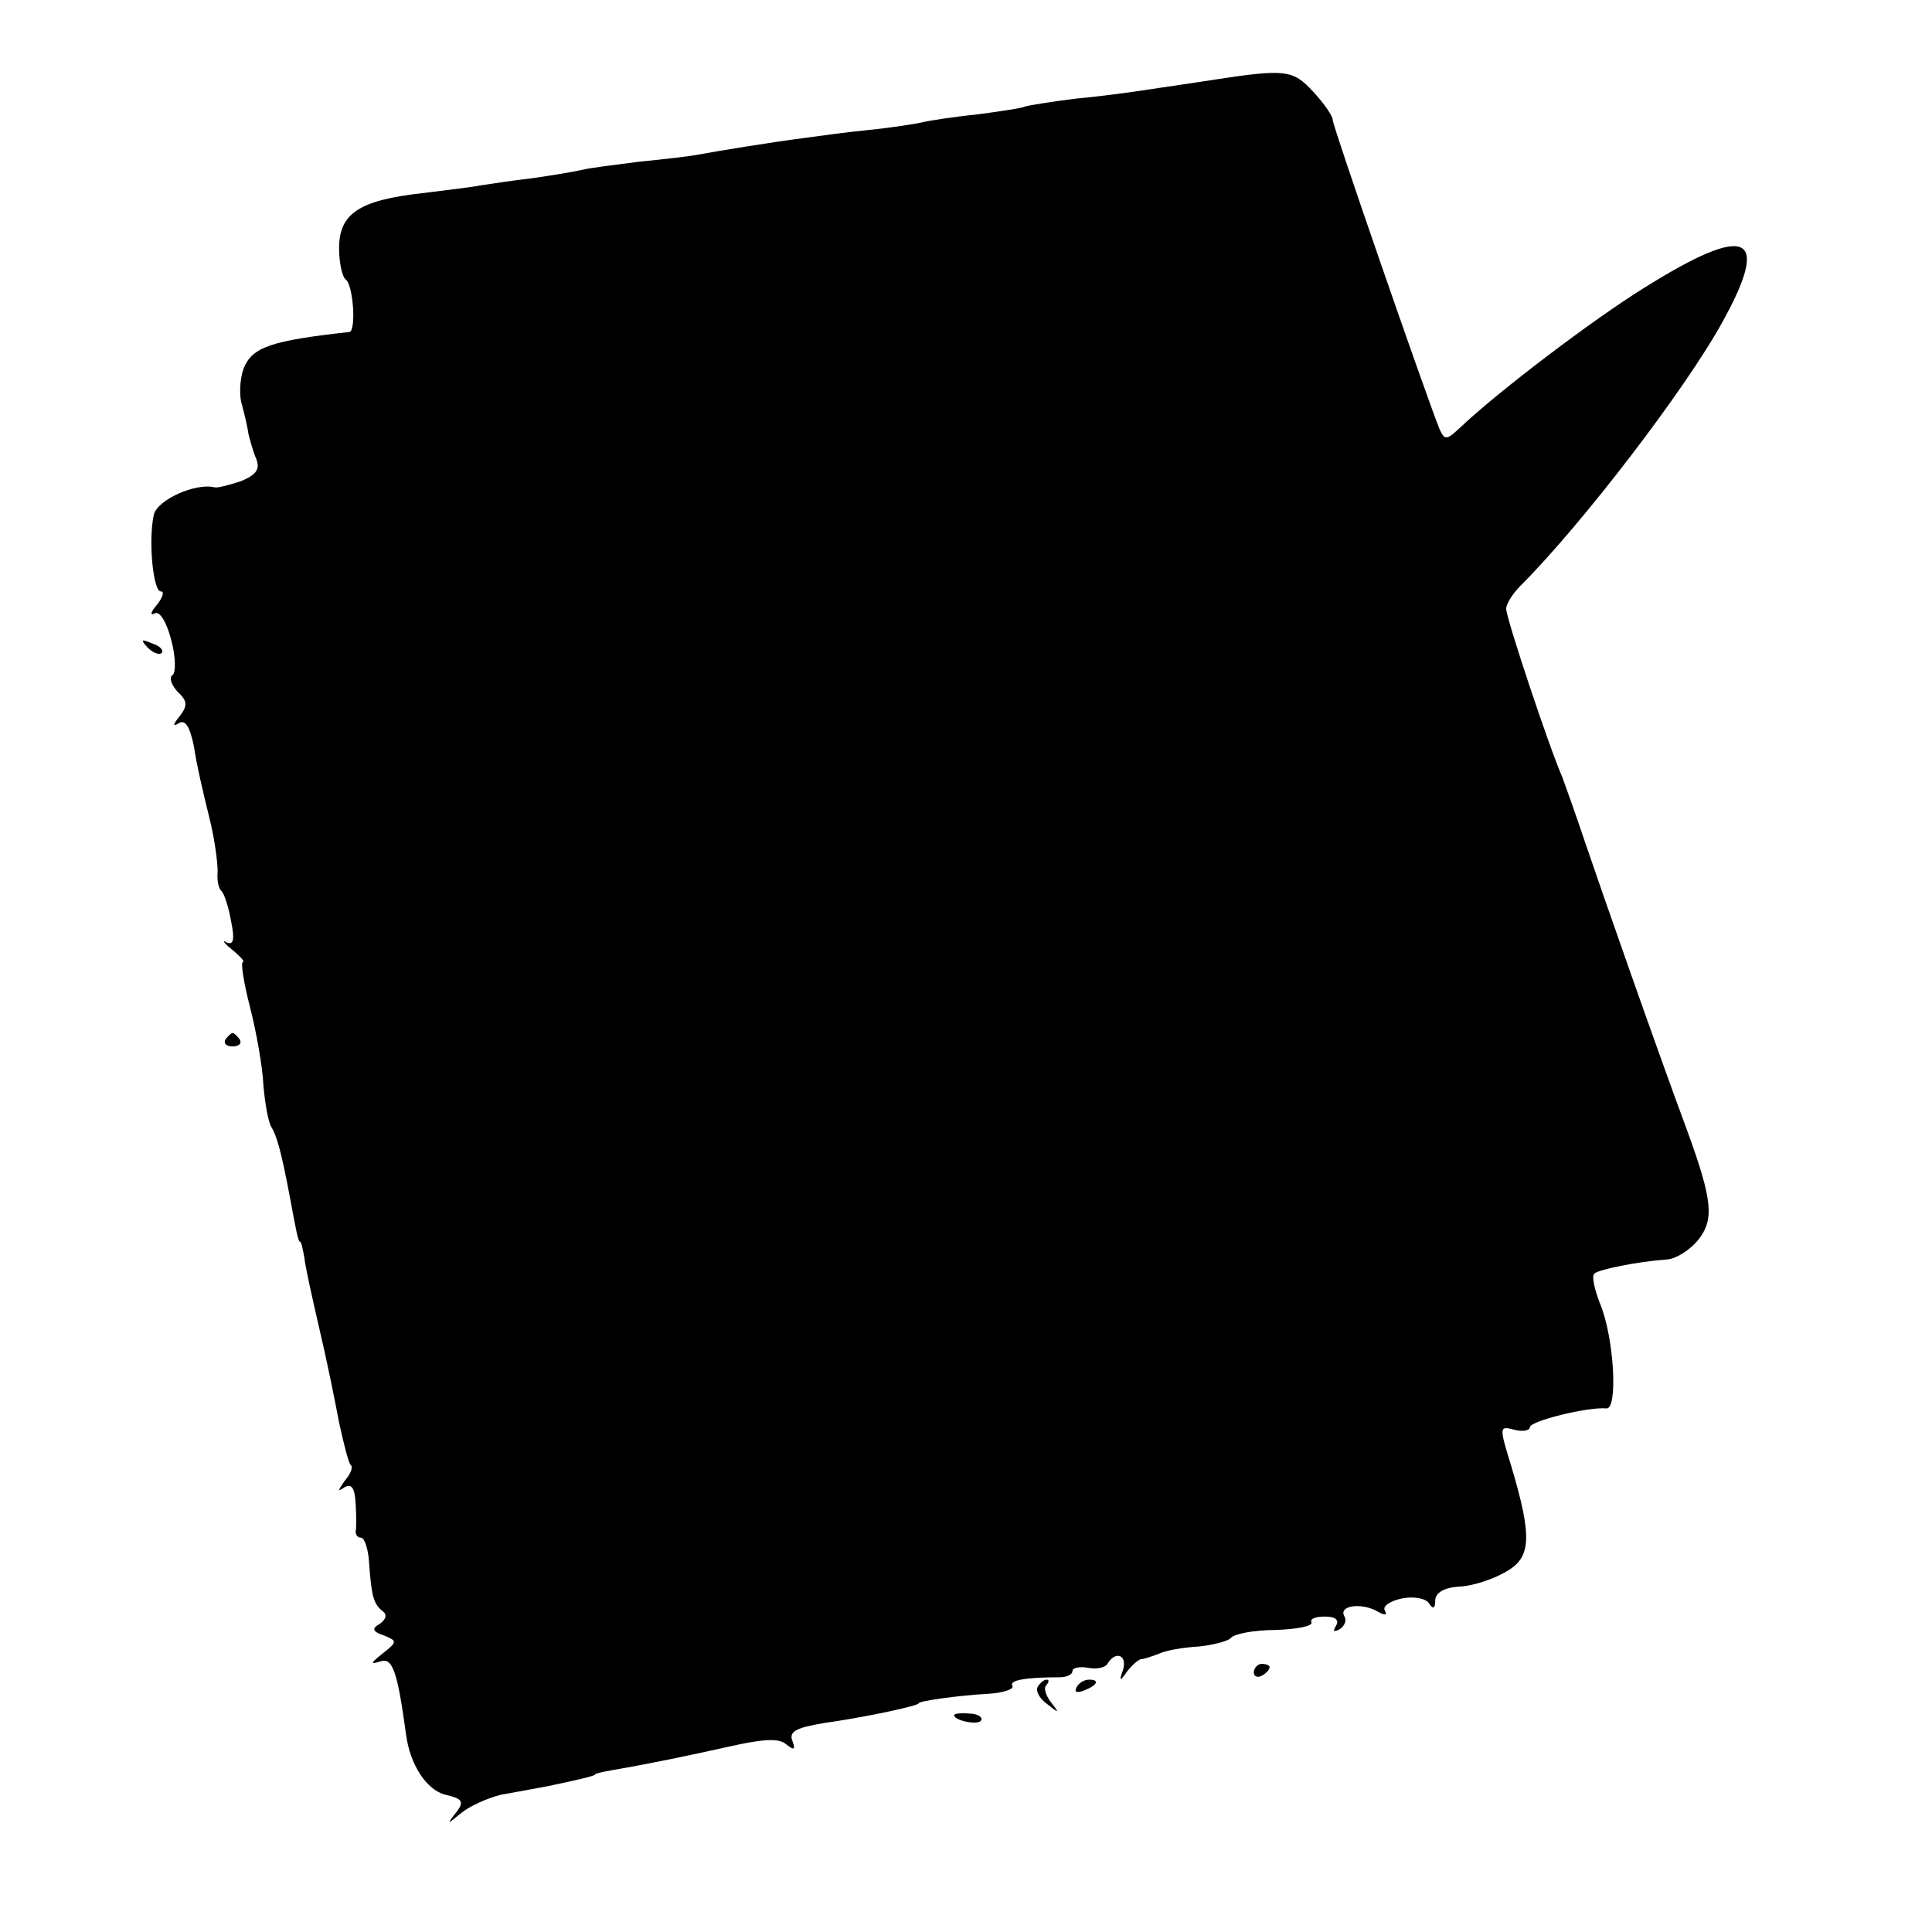
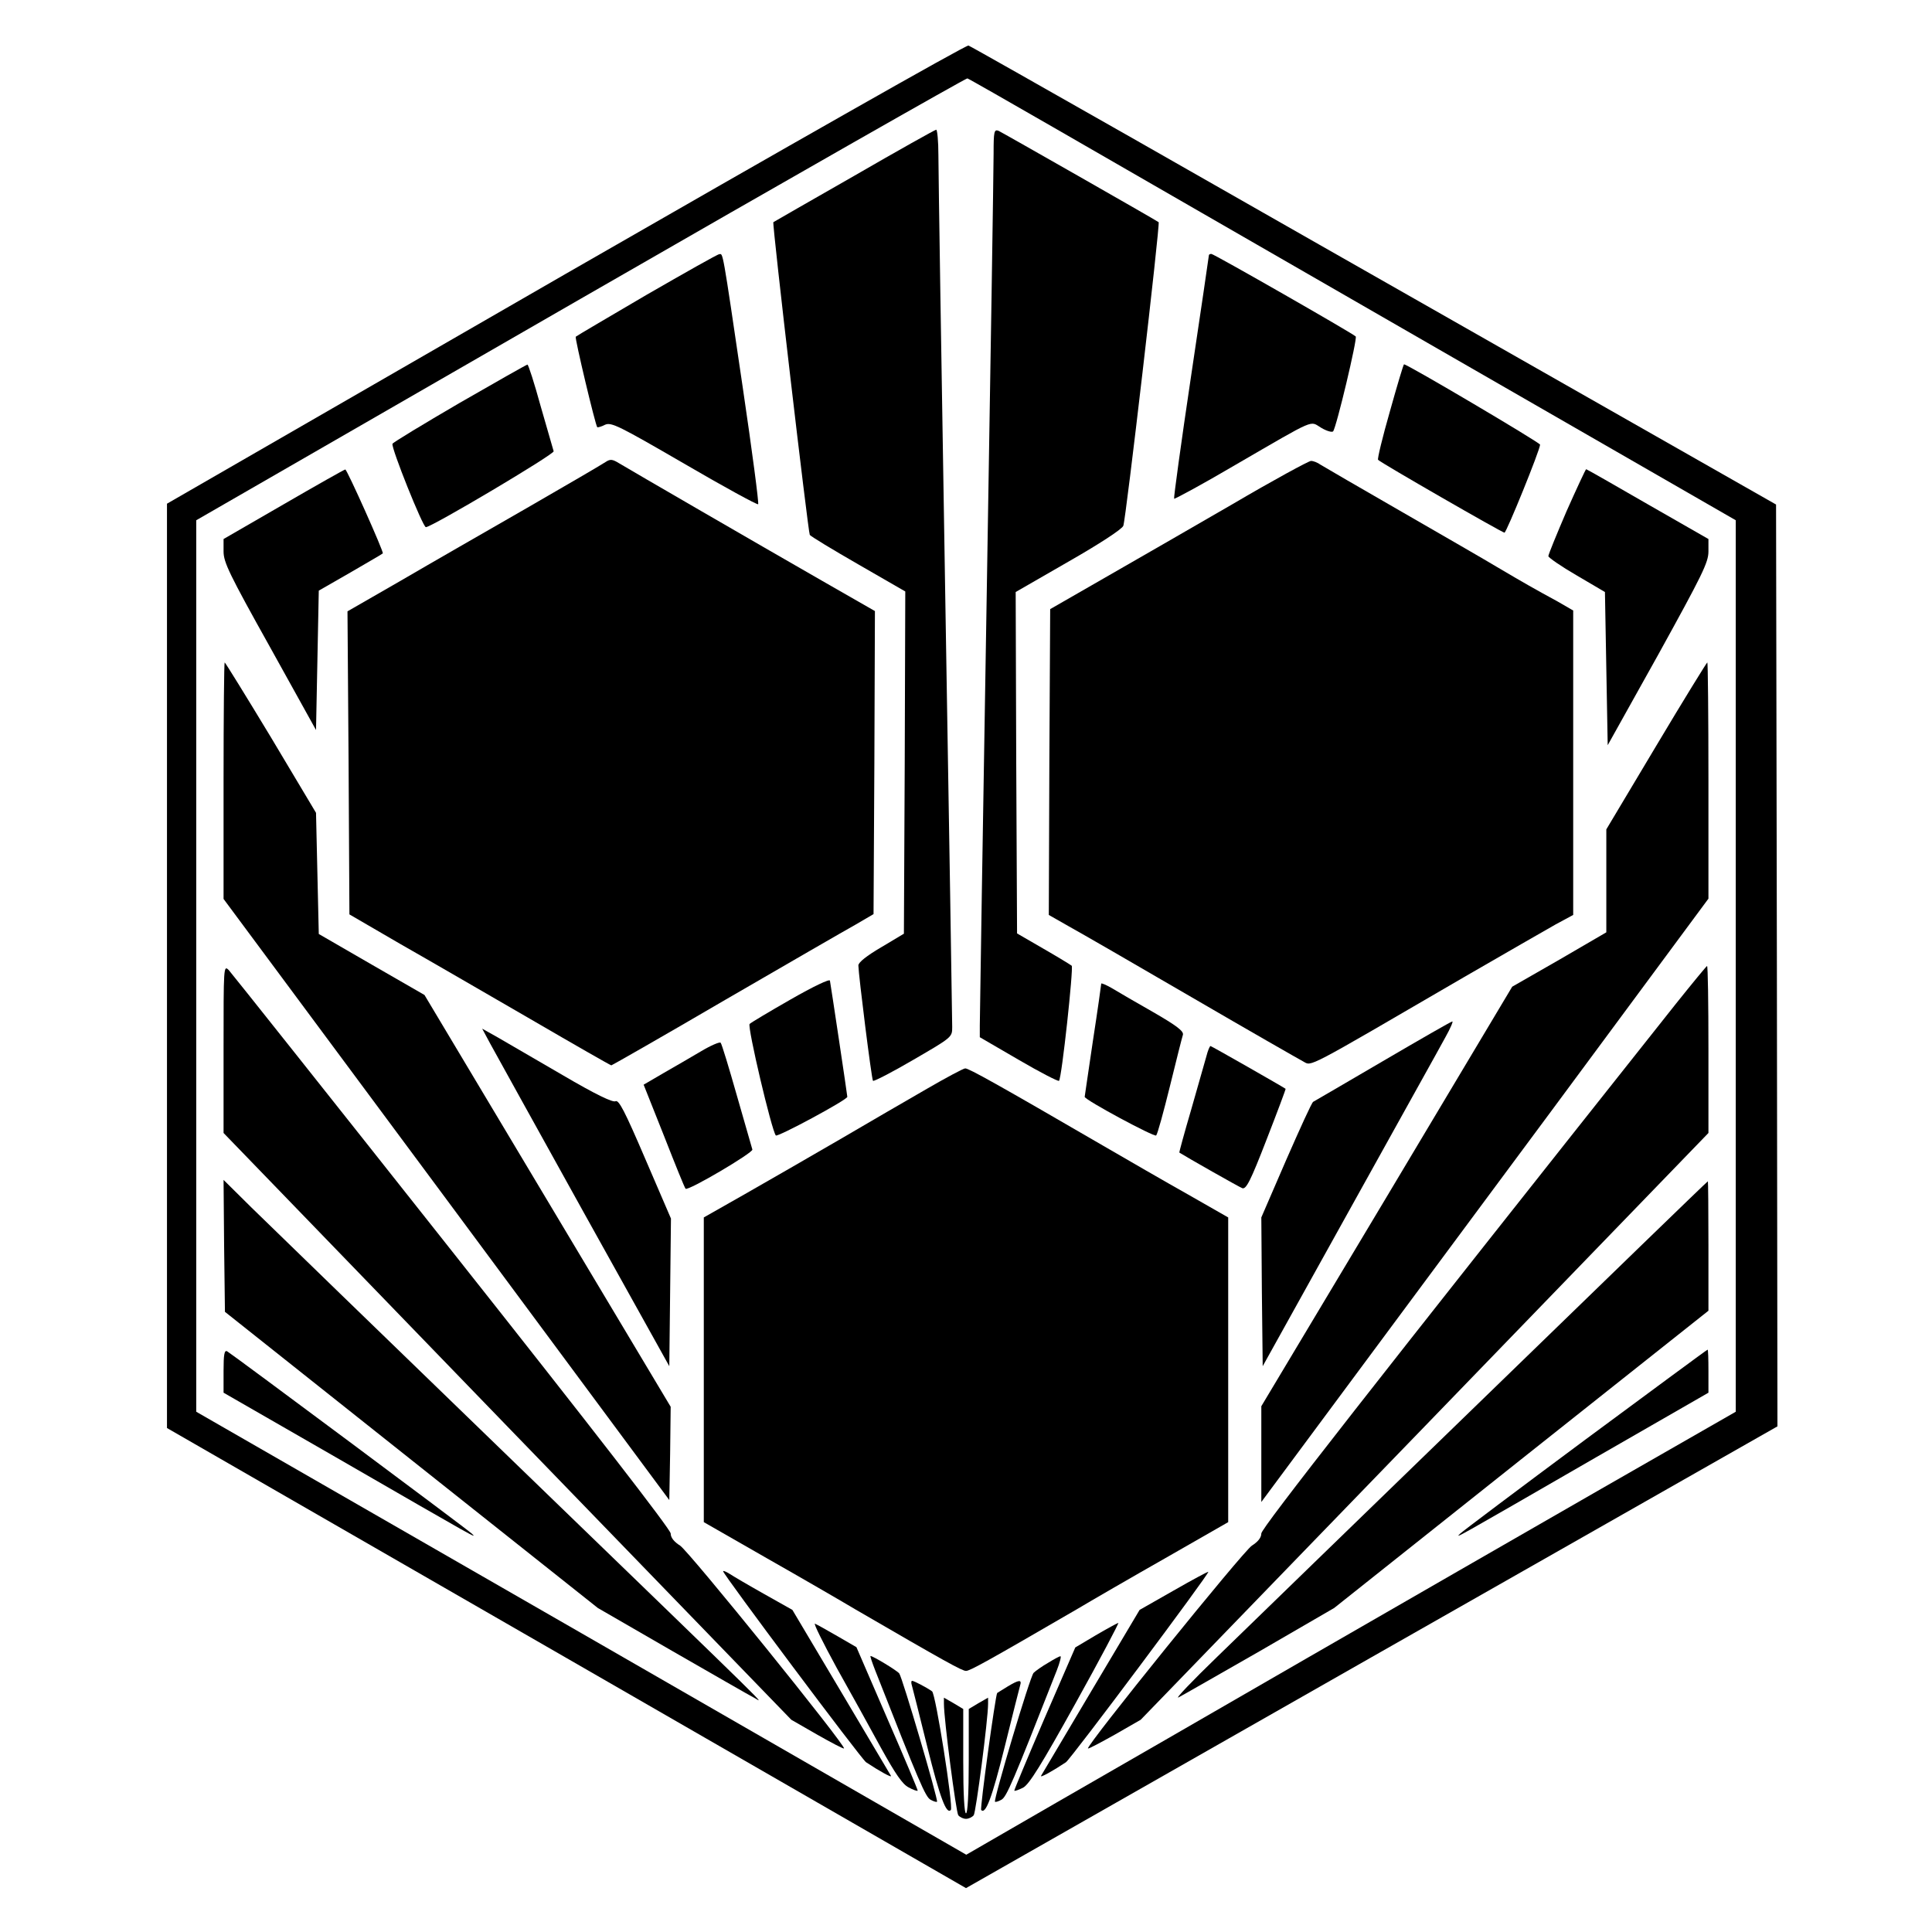
- <svg xmlns="http://www.w3.org/2000/svg" version="1.0" width="245pt" height="245pt" viewBox="0 0 245 245" preserveAspectRatio="xMidYMid meet">
-   <g transform="translate(0,245) scale(0.1,-0.1)" fill="#000000" stroke="none">
-     <path d="M1540 2349 c-25 -4 -61 -9 -80 -12 -19 -3 -62 -9 -95 -12 -33 -4 -62 -9 -65 -10 -3 -2 -30 -6 -60 -10 -30 -3 -62 -8 -70 -10 -8 -2 -40 -7 -70 -10 -30 -3 -66 -8 -80 -10 -40 -5 -113 -17 -134 -21 -10 -2 -44 -6 -75 -9 -31 -4 -63 -8 -71 -10 -8 -2 -37 -7 -65 -11 -27 -3 -57 -8 -65 -9 -9 -2 -43 -6 -75 -10 -80 -9 -105 -26 -105 -70 0 -18 4 -36 8 -39 10 -6 14 -66 5 -67 -99 -11 -123 -19 -134 -46 -5 -14 -6 -35 -2 -47 3 -11 7 -28 8 -36 2 -8 6 -23 10 -32 5 -13 0 -20 -19 -28 -15 -5 -30 -9 -34 -8 -24 6 -73 -16 -77 -35 -7 -32 -1 -97 9 -97 5 0 2 -8 -5 -17 -8 -9 -9 -14 -3 -11 6 4 15 -10 21 -33 6 -22 6 -42 2 -45 -5 -3 -2 -12 6 -21 13 -12 13 -18 3 -31 -9 -11 -9 -14 -1 -9 8 5 14 -5 19 -30 3 -21 12 -60 19 -88 7 -27 11 -58 11 -70 -1 -11 1 -22 5 -25 3 -3 9 -20 12 -38 5 -24 3 -31 -6 -27 -6 4 -3 -1 7 -9 11 -9 17 -16 14 -16 -3 0 1 -26 9 -57 8 -31 16 -76 17 -99 2 -23 6 -46 10 -53 7 -11 13 -33 23 -86 9 -48 11 -60 14 -60 1 0 3 -9 5 -20 1 -11 10 -51 19 -90 9 -38 20 -92 25 -119 6 -27 12 -52 15 -54 3 -3 -1 -12 -8 -20 -9 -13 -9 -14 0 -8 9 5 13 -1 14 -21 1 -15 1 -31 0 -35 0 -5 3 -8 7 -8 4 0 9 -14 10 -31 3 -44 6 -53 17 -62 6 -4 5 -10 -3 -16 -11 -6 -10 -10 5 -15 17 -7 17 -8 -2 -23 -15 -12 -16 -14 -3 -10 16 6 22 -13 33 -93 5 -38 26 -70 50 -76 22 -5 24 -9 13 -23 -12 -15 -11 -15 7 0 11 9 34 19 50 23 17 3 44 8 60 11 38 8 60 13 60 15 0 1 9 3 20 5 52 9 95 18 149 30 44 10 64 11 73 3 10 -8 12 -7 8 4 -5 12 4 17 40 23 56 8 120 22 120 25 0 3 51 10 87 12 20 1 34 6 32 10 -5 7 15 11 59 11 9 0 17 3 17 8 0 4 9 6 20 4 11 -2 22 0 25 6 10 16 25 10 19 -9 -5 -14 -4 -15 5 -2 6 8 14 15 18 16 4 0 15 4 23 7 8 4 31 8 50 9 19 2 38 7 41 11 4 5 29 10 57 10 27 1 48 5 45 10 -2 4 5 7 17 7 13 0 19 -4 14 -12 -4 -7 -3 -8 5 -4 6 4 9 11 6 16 -8 13 18 18 39 8 12 -7 16 -7 12 0 -3 5 7 12 22 15 15 3 30 0 34 -6 5 -8 8 -7 8 3 0 10 11 17 31 18 18 1 44 10 59 19 32 18 33 44 7 132 -16 52 -16 53 3 48 11 -3 20 -1 20 3 0 8 73 26 97 24 15 -2 10 90 -8 133 -7 18 -11 35 -7 38 5 5 53 15 93 18 11 1 28 12 38 24 21 26 19 50 -13 138 -39 105 -110 308 -131 370 -11 33 -24 69 -28 80 -16 36 -71 201 -71 213 0 6 8 19 18 29 78 78 210 250 257 336 61 111 31 124 -100 42 -66 -41 -183 -130 -231 -175 -20 -19 -22 -19 -29 -3 -21 54 -135 383 -135 391 0 5 -11 21 -25 36 -25 27 -34 29 -125 15z" />
-     <path d="M187 1629 c7 -7 15 -10 18 -7 3 3 -2 9 -12 12 -14 6 -15 5 -6 -5z" />
-     <path d="M286 1132 c-3 -5 1 -9 9 -9 8 0 12 4 9 9 -3 4 -7 8 -9 8 -2 0 -6 -4 -9 -8z" />
-     <path d="M1590 329 c0 -5 5 -7 10 -4 6 3 10 8 10 11 0 2 -4 4 -10 4 -5 0 -10 -5 -10 -11z" />
-     <path d="M1316 311 c-3 -5 2 -15 12 -22 15 -12 16 -12 5 2 -7 9 -10 19 -6 22 3 4 4 7 0 7 -3 0 -8 -4 -11 -9z" />
-     <path d="M1365 310 c-3 -6 1 -7 9 -4 18 7 21 14 7 14 -6 0 -13 -4 -16 -10z" />
-     <path d="M1210 275 c0 -7 30 -13 34 -7 3 4 -4 9 -15 9 -10 1 -19 0 -19 -2z" />
+ <svg xmlns="http://www.w3.org/2000/svg" version="1.0" width="700pt" height="700pt" viewBox="0 0 700 700" preserveAspectRatio="xMidYMid meet">
+   <g transform="translate(0,700) scale(0.1,-0.1)" fill="#000000" stroke="none">
+     <path d="M2050 6008 l-1445 -833 0 -1674 0 -1675 1447 -833 1448 -834 1470 837 1470 836 -2 1670 -3 1670 -870 495 c-478 272 -1134 645 -1456 829 -322 183 -592 336 -600 339 -8 3 -664 -370 -1459 -827z m1766 531 c166 -96 790 -455 1387 -799 l1086 -625 0 -1615 0 -1615 -487 -279 c-268 -154 -748 -430 -1067 -614 -319 -184 -727 -420 -907 -523 l-327 -189 -1395 803 -1395 802 0 1615 0 1615 1392 802 c766 441 1397 800 1402 799 6 -2 146 -82 311 -177z" />
+     <path d="M3095 6363 c-160 -91 -291 -167 -293 -168 -5 -4 126 -1123 132 -1133 3 -5 82 -53 176 -107 l170 -98 -2 -620 -3 -620 -82 -49 c-53 -31 -83 -55 -83 -66 1 -38 48 -413 53 -418 3 -3 69 31 146 76 141 82 141 82 141 119 0 20 -11 718 -25 1551 -14 833 -25 1557 -25 1608 0 50 -4 92 -8 92 -4 0 -138 -75 -297 -167z" />
+     <path d="M3600 6444 c0 -49 -11 -771 -25 -1604 -14 -833 -25 -1534 -25 -1556 l0 -42 141 -82 c77 -45 143 -79 146 -76 10 10 53 410 46 417 -5 4 -51 32 -103 62 l-95 55 -3 619 -2 618 191 110 c112 64 195 118 199 130 9 21 134 1095 128 1100 -14 10 -567 325 -580 331 -16 6 -18 -2 -18 -82z" />
+     <path d="M2343 5932 c-138 -81 -254 -149 -257 -152 -4 -5 71 -320 78 -328 2 -1 15 2 28 9 23 10 49 -3 287 -141 144 -84 265 -150 268 -147 3 4 -22 194 -56 424 -75 510 -71 483 -85 482 -6 0 -124 -67 -263 -147z" />
+     <path d="M4380 6075 c0 -2 -29 -201 -65 -441 -36 -241 -63 -439 -61 -441 2 -2 102 52 221 122 300 174 269 160 312 135 20 -12 39 -17 43 -13 12 14 89 338 82 344 -14 13 -514 299 -523 299 -5 0 -9 -2 -9 -5z" />
+     <path d="M1665 5540 c-132 -77 -241 -143 -243 -148 -5 -15 110 -302 121 -302 21 0 467 265 463 275 -2 6 -23 79 -47 163 -23 84 -45 152 -48 151 -3 0 -114 -63 -246 -139z" />
+     <path d="M5036 5510 c-27 -94 -46 -173 -43 -176 10 -11 450 -264 458 -264 7 0 129 300 129 319 0 7 -480 291 -493 291 -2 0 -25 -77 -51 -170z" />
+     <path d="M2194 5326 c-10 -7 -138 -82 -284 -166 -146 -84 -352 -202 -458 -264 l-193 -111 4 -549 3 -549 184 -107 c102 -58 314 -181 473 -273 158 -92 289 -167 292 -167 2 0 188 106 412 237 224 130 437 253 473 273 l65 38 3 549 2 549 -192 110 c-232 133 -691 399 -734 425 -26 16 -33 16 -50 5z" />
+     <path d="M4465 5173 c-149 -86 -358 -207 -465 -268 l-195 -112 -3 -554 -2 -554 72 -41 c40 -22 241 -138 447 -258 206 -120 388 -224 403 -232 32 -17 -1 -34 583 306 149 86 298 172 332 191 l63 34 0 552 0 551 -57 33 c-32 17 -78 43 -103 57 -25 14 -76 44 -115 67 -38 23 -194 113 -345 200 -151 87 -284 164 -295 171 -11 8 -26 14 -35 14 -8 0 -137 -70 -285 -157z" />
+     <path d="M1028 5173 l-218 -126 0 -45 c0 -39 20 -81 168 -346 l167 -301 5 252 5 253 115 66 c63 37 116 67 117 69 5 3 -130 305 -136 304 -3 0 -104 -57 -223 -126z" />
+     <path d="M5676 5148 c-36 -84 -66 -157 -66 -163 0 -5 46 -37 103 -70 l102 -60 5 -278 5 -277 183 328 c160 290 182 334 182 374 l0 45 -220 126 c-121 70 -221 127 -223 127 -2 0 -34 -69 -71 -152z" />
+     <path d="M810 4172 l0 -429 808 -1089 807 -1089 3 169 2 169 -446 746 -446 746 -191 110 -192 111 -5 219 -5 220 -163 273 c-90 149 -166 272 -168 272 -2 0 -4 -193 -4 -428z" />
+     <path d="M6001 4298 l-181 -303 0 -187 0 -186 -170 -99 -171 -98 -454 -760 -455 -760 0 -173 0 -174 244 329 c134 180 498 672 810 1092 l566 765 0 428 c0 235 -2 428 -4 428 -2 0 -86 -136 -185 -302z" />
+     <path d="M810 3200 l0 -305 1028 -1063 1029 -1063 94 -54 c51 -29 95 -52 97 -50 9 8 -563 716 -594 735 -22 14 -34 29 -34 44 0 14 -281 377 -791 1021 -435 550 -800 1009 -810 1020 -19 19 -19 14 -19 -285z" />
+     <path d="M6072 3363 c-1097 -1383 -1502 -1900 -1502 -1919 0 -15 -12 -30 -34 -44 -31 -19 -603 -727 -594 -735 2 -2 45 21 97 50 l94 54 1029 1063 1028 1063 0 303 c0 166 -2 302 -5 302 -2 0 -53 -62 -113 -137z" />
+     <path d="M2865 3379 c-77 -44 -144 -84 -149 -89 -9 -9 80 -387 95 -404 6 -7 259 129 259 140 0 6 -60 406 -63 421 -1 7 -60 -21 -142 -68z" />
+     <path d="M3990 3436 c0 -3 -13 -96 -30 -206 -16 -110 -30 -202 -30 -204 0 -11 253 -147 259 -140 5 5 27 86 50 179 23 94 44 177 47 186 3 13 -23 33 -108 82 -62 35 -130 75 -150 87 -21 12 -38 19 -38 16z" />
+     <path d="M5010 3155 c-135 -79 -248 -145 -252 -147 -5 -2 -48 -97 -98 -211 l-90 -208 2 -270 3 -269 315 567 c173 312 330 593 347 625 18 32 29 58 25 57 -4 0 -117 -65 -252 -144z" />
+     <path d="M1776 3219 c16 -30 169 -305 339 -612 l310 -557 3 267 3 268 -93 216 c-75 175 -96 215 -108 209 -10 -5 -71 24 -192 95 -98 57 -203 118 -234 136 l-57 32 29 -54z" />
+     <path d="M2540 3191 c-36 -21 -97 -57 -136 -79 l-72 -42 74 -186 c40 -102 75 -189 78 -191 9 -9 246 131 242 142 -2 6 -27 93 -56 195 -29 102 -55 188 -59 192 -3 4 -36 -10 -71 -31z" />
+     <path d="M4371 3173 c-6 -21 -31 -108 -55 -193 -25 -85 -44 -155 -43 -156 25 -16 217 -125 228 -129 14 -5 30 26 88 176 39 100 70 183 69 184 -11 8 -269 155 -272 155 -3 0 -10 -17 -15 -37z" />
+     <path d="M3360 3056 c-69 -40 -213 -123 -320 -186 -107 -62 -261 -151 -342 -197 l-148 -84 0 -552 0 -552 227 -130 c125 -71 270 -155 322 -186 327 -190 387 -223 401 -223 14 0 74 33 401 223 52 31 197 115 322 186 l227 130 0 552 0 552 -147 84 c-82 46 -220 126 -308 177 -377 219 -486 280 -498 279 -6 0 -68 -33 -137 -73z" />
+     <path d="M812 2486 l3 -239 676 -537 675 -536 270 -156 c148 -85 280 -161 294 -168 31 -15 138 -120 -875 860 -462 447 -886 858 -943 914 l-102 101 2 -239z" />
+     <path d="M5380 1938 c-443 -429 -879 -853 -970 -941 -91 -88 -154 -154 -140 -147 14 7 146 83 295 168 l269 156 678 539 678 538 0 235 c0 129 -1 234 -2 234 -2 0 -365 -352 -808 -782z" />
+     <path d="M810 2033 l0 -79 407 -234 c525 -303 511 -295 493 -277 -14 14 -860 644 -887 661 -10 5 -13 -11 -13 -71z" />
+     <path d="M5744 1784 c-241 -179 -446 -333 -454 -341 -18 -18 -32 -26 493 277 l407 234 0 78 c0 43 -1 78 -3 78 -2 0 -201 -147 -443 -326z" />
+     <path d="M2620 1307 c0 -11 501 -681 518 -692 48 -32 95 -58 90 -49 -3 5 -84 142 -181 305 l-176 296 -103 58 c-57 32 -113 65 -125 73 -13 8 -23 12 -23 9z" />
+     <path d="M4252 1237 l-123 -70 -176 -296 c-97 -163 -178 -300 -181 -305 -5 -9 42 17 90 49 18 12 521 685 516 690 -2 1 -58 -29 -126 -68z" />
+     <path d="M3031 958 c50 -89 123 -221 161 -291 52 -94 78 -132 100 -143 16 -9 31 -14 33 -12 1 2 -48 119 -110 261 l-112 259 -69 40 c-38 22 -74 42 -81 45 -7 3 29 -69 78 -159z" />
+     <path d="M3970 1075 l-74 -44 -112 -258 c-61 -142 -110 -259 -109 -261 2 -2 16 3 32 11 22 12 65 81 190 306 89 160 158 291 155 291 -4 -1 -41 -21 -82 -45z" />
+     <path d="M3171 948 c160 -407 182 -459 201 -469 11 -6 21 -9 23 -7 5 6 -126 452 -137 465 -9 11 -95 63 -104 63 -2 0 6 -24 17 -52z" />
+     <path d="M3797 975 c-21 -12 -45 -29 -52 -36 -13 -13 -146 -460 -140 -467 2 -2 12 1 23 7 19 10 41 62 201 469 11 28 17 52 13 51 -4 0 -24 -11 -45 -24z" />
+     <path d="M3304 893 c3 -10 28 -110 56 -223 46 -185 69 -245 85 -228 10 10 -55 422 -68 430 -21 15 -66 38 -72 38 -4 0 -4 -8 -1 -17z" />
+     <path d="M3650 889 c-19 -12 -36 -22 -37 -23 -6 -6 -63 -419 -58 -424 16 -17 39 43 85 228 28 113 53 213 56 223 7 22 -3 22 -46 -4z" />
+     <path d="M3420 827 c0 -57 44 -393 52 -404 6 -7 18 -13 28 -13 10 0 22 6 28 13 8 11 52 347 52 404 l0 22 -35 -20 -35 -21 0 -189 c0 -119 -4 -189 -10 -189 -6 0 -10 70 -10 189 l0 189 -35 21 -35 20 0 -22z" />
  </g>
</svg>
